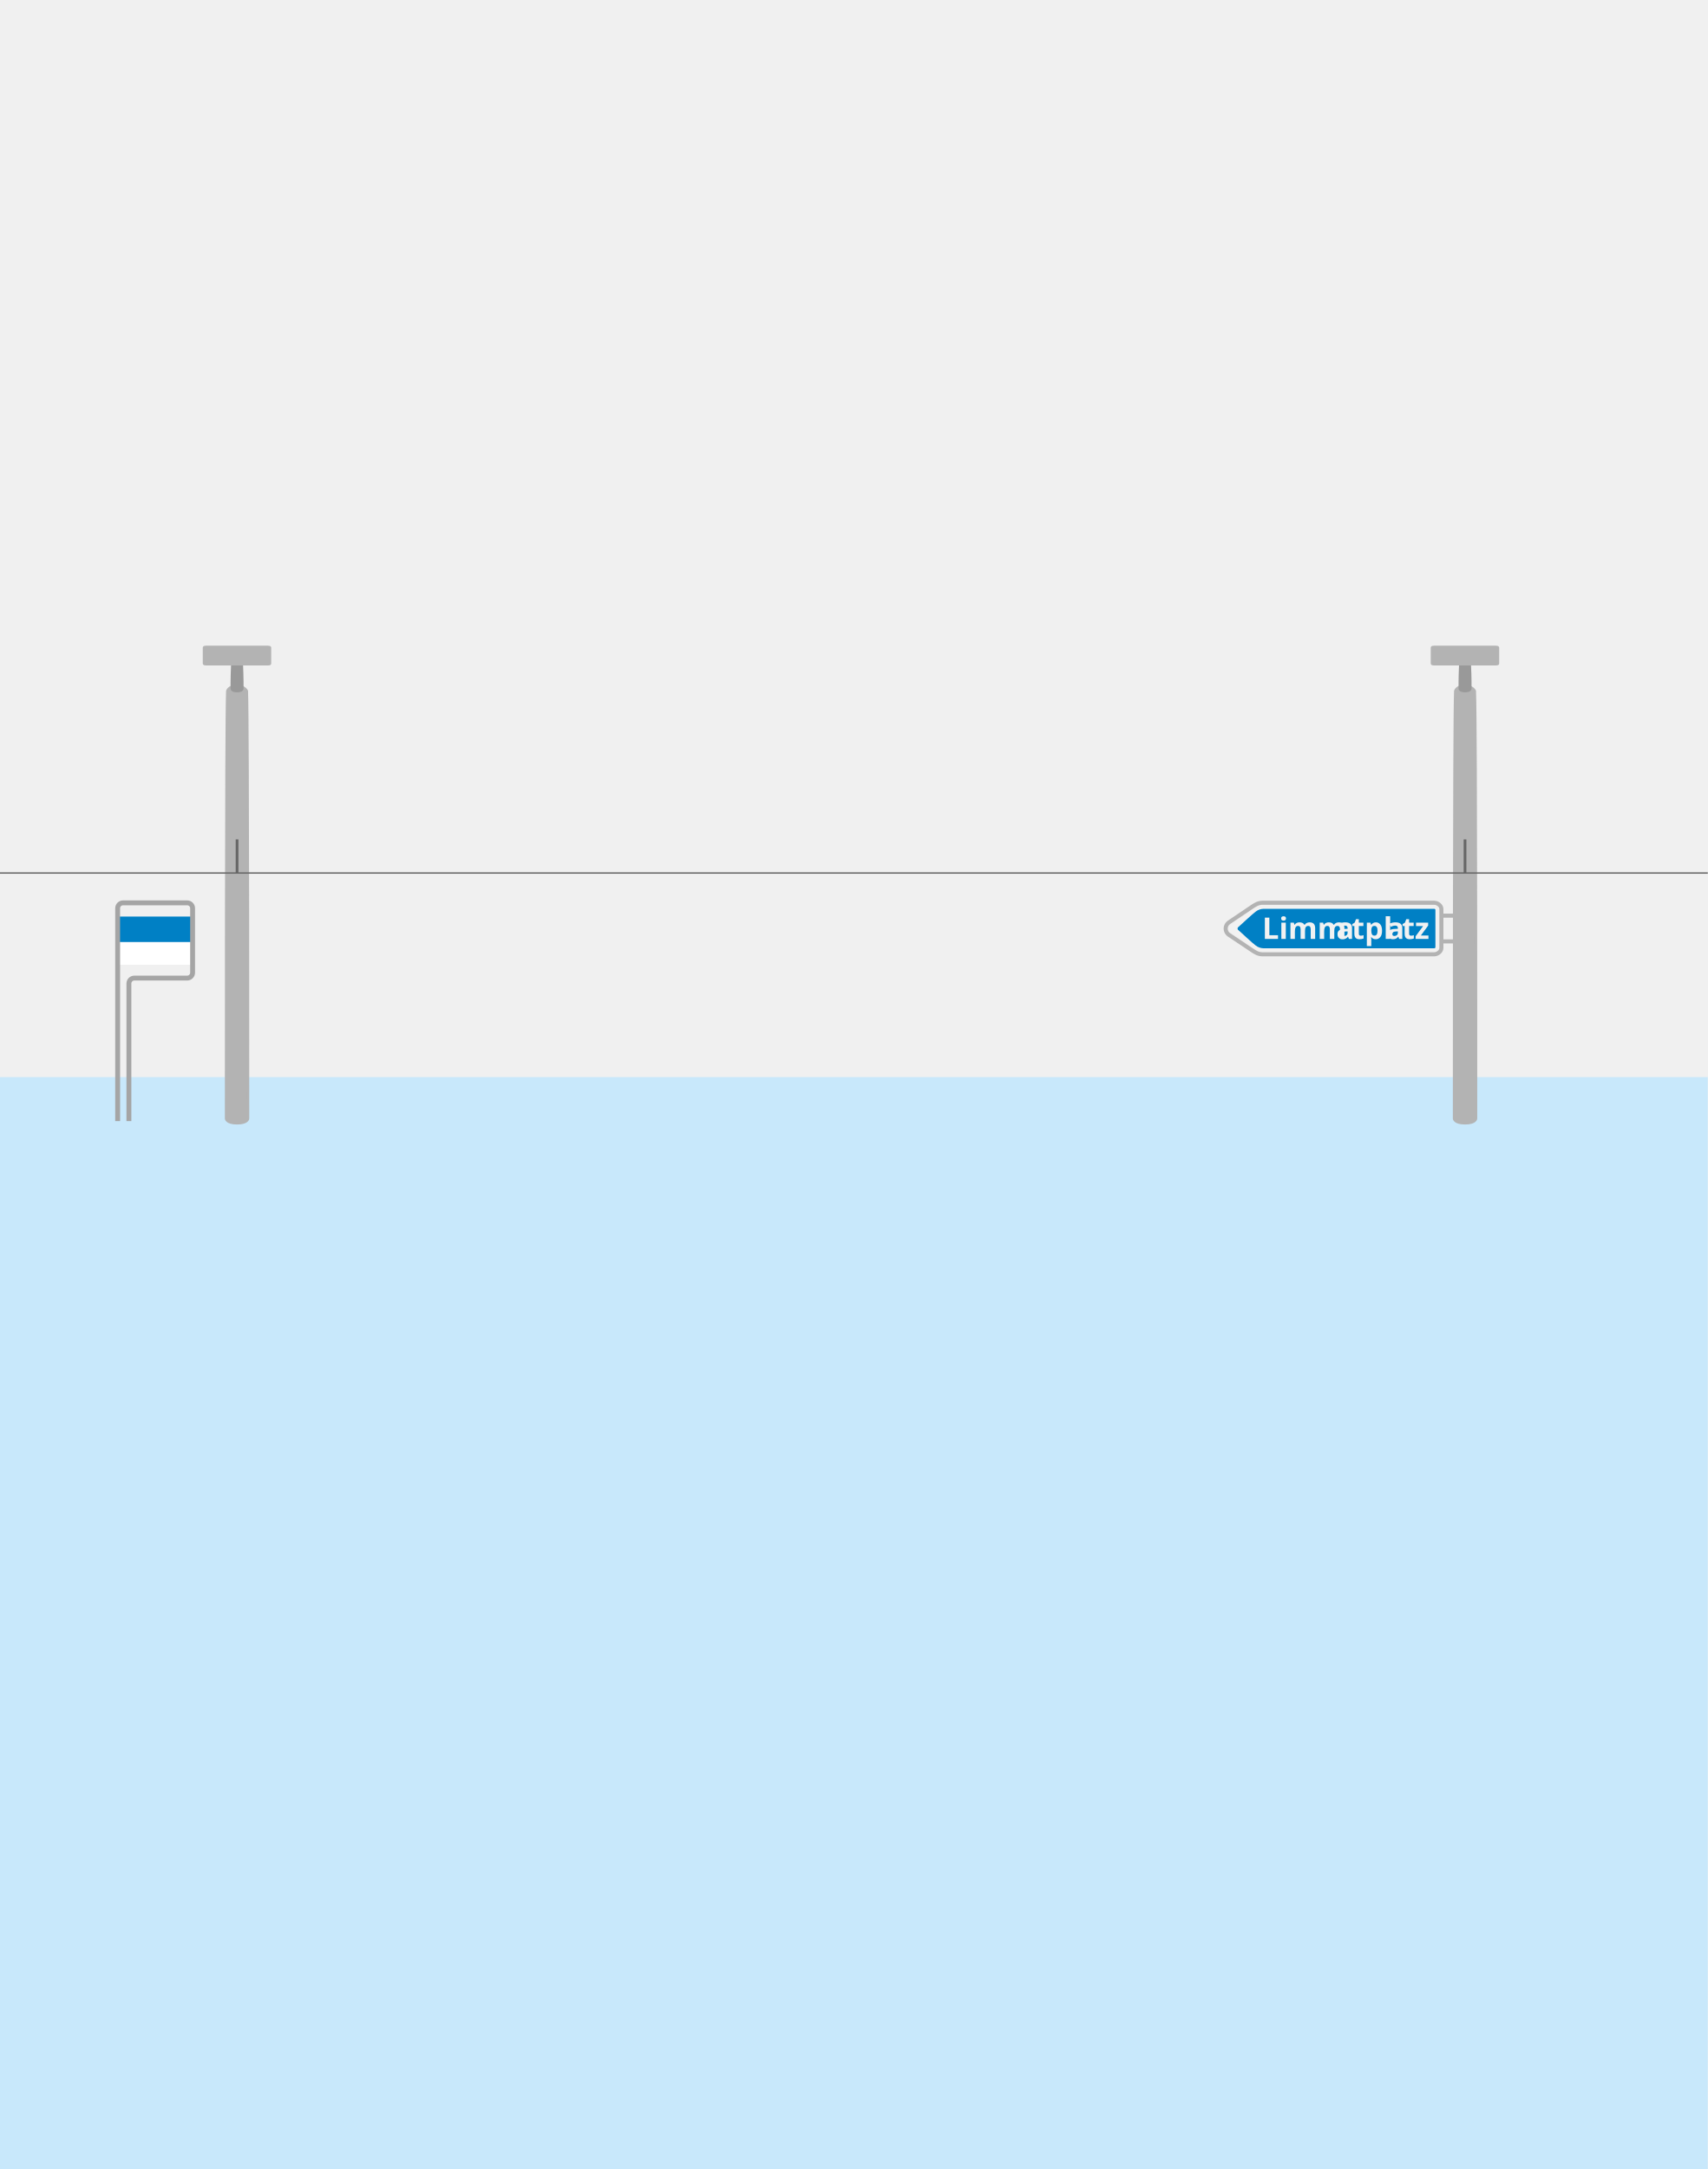
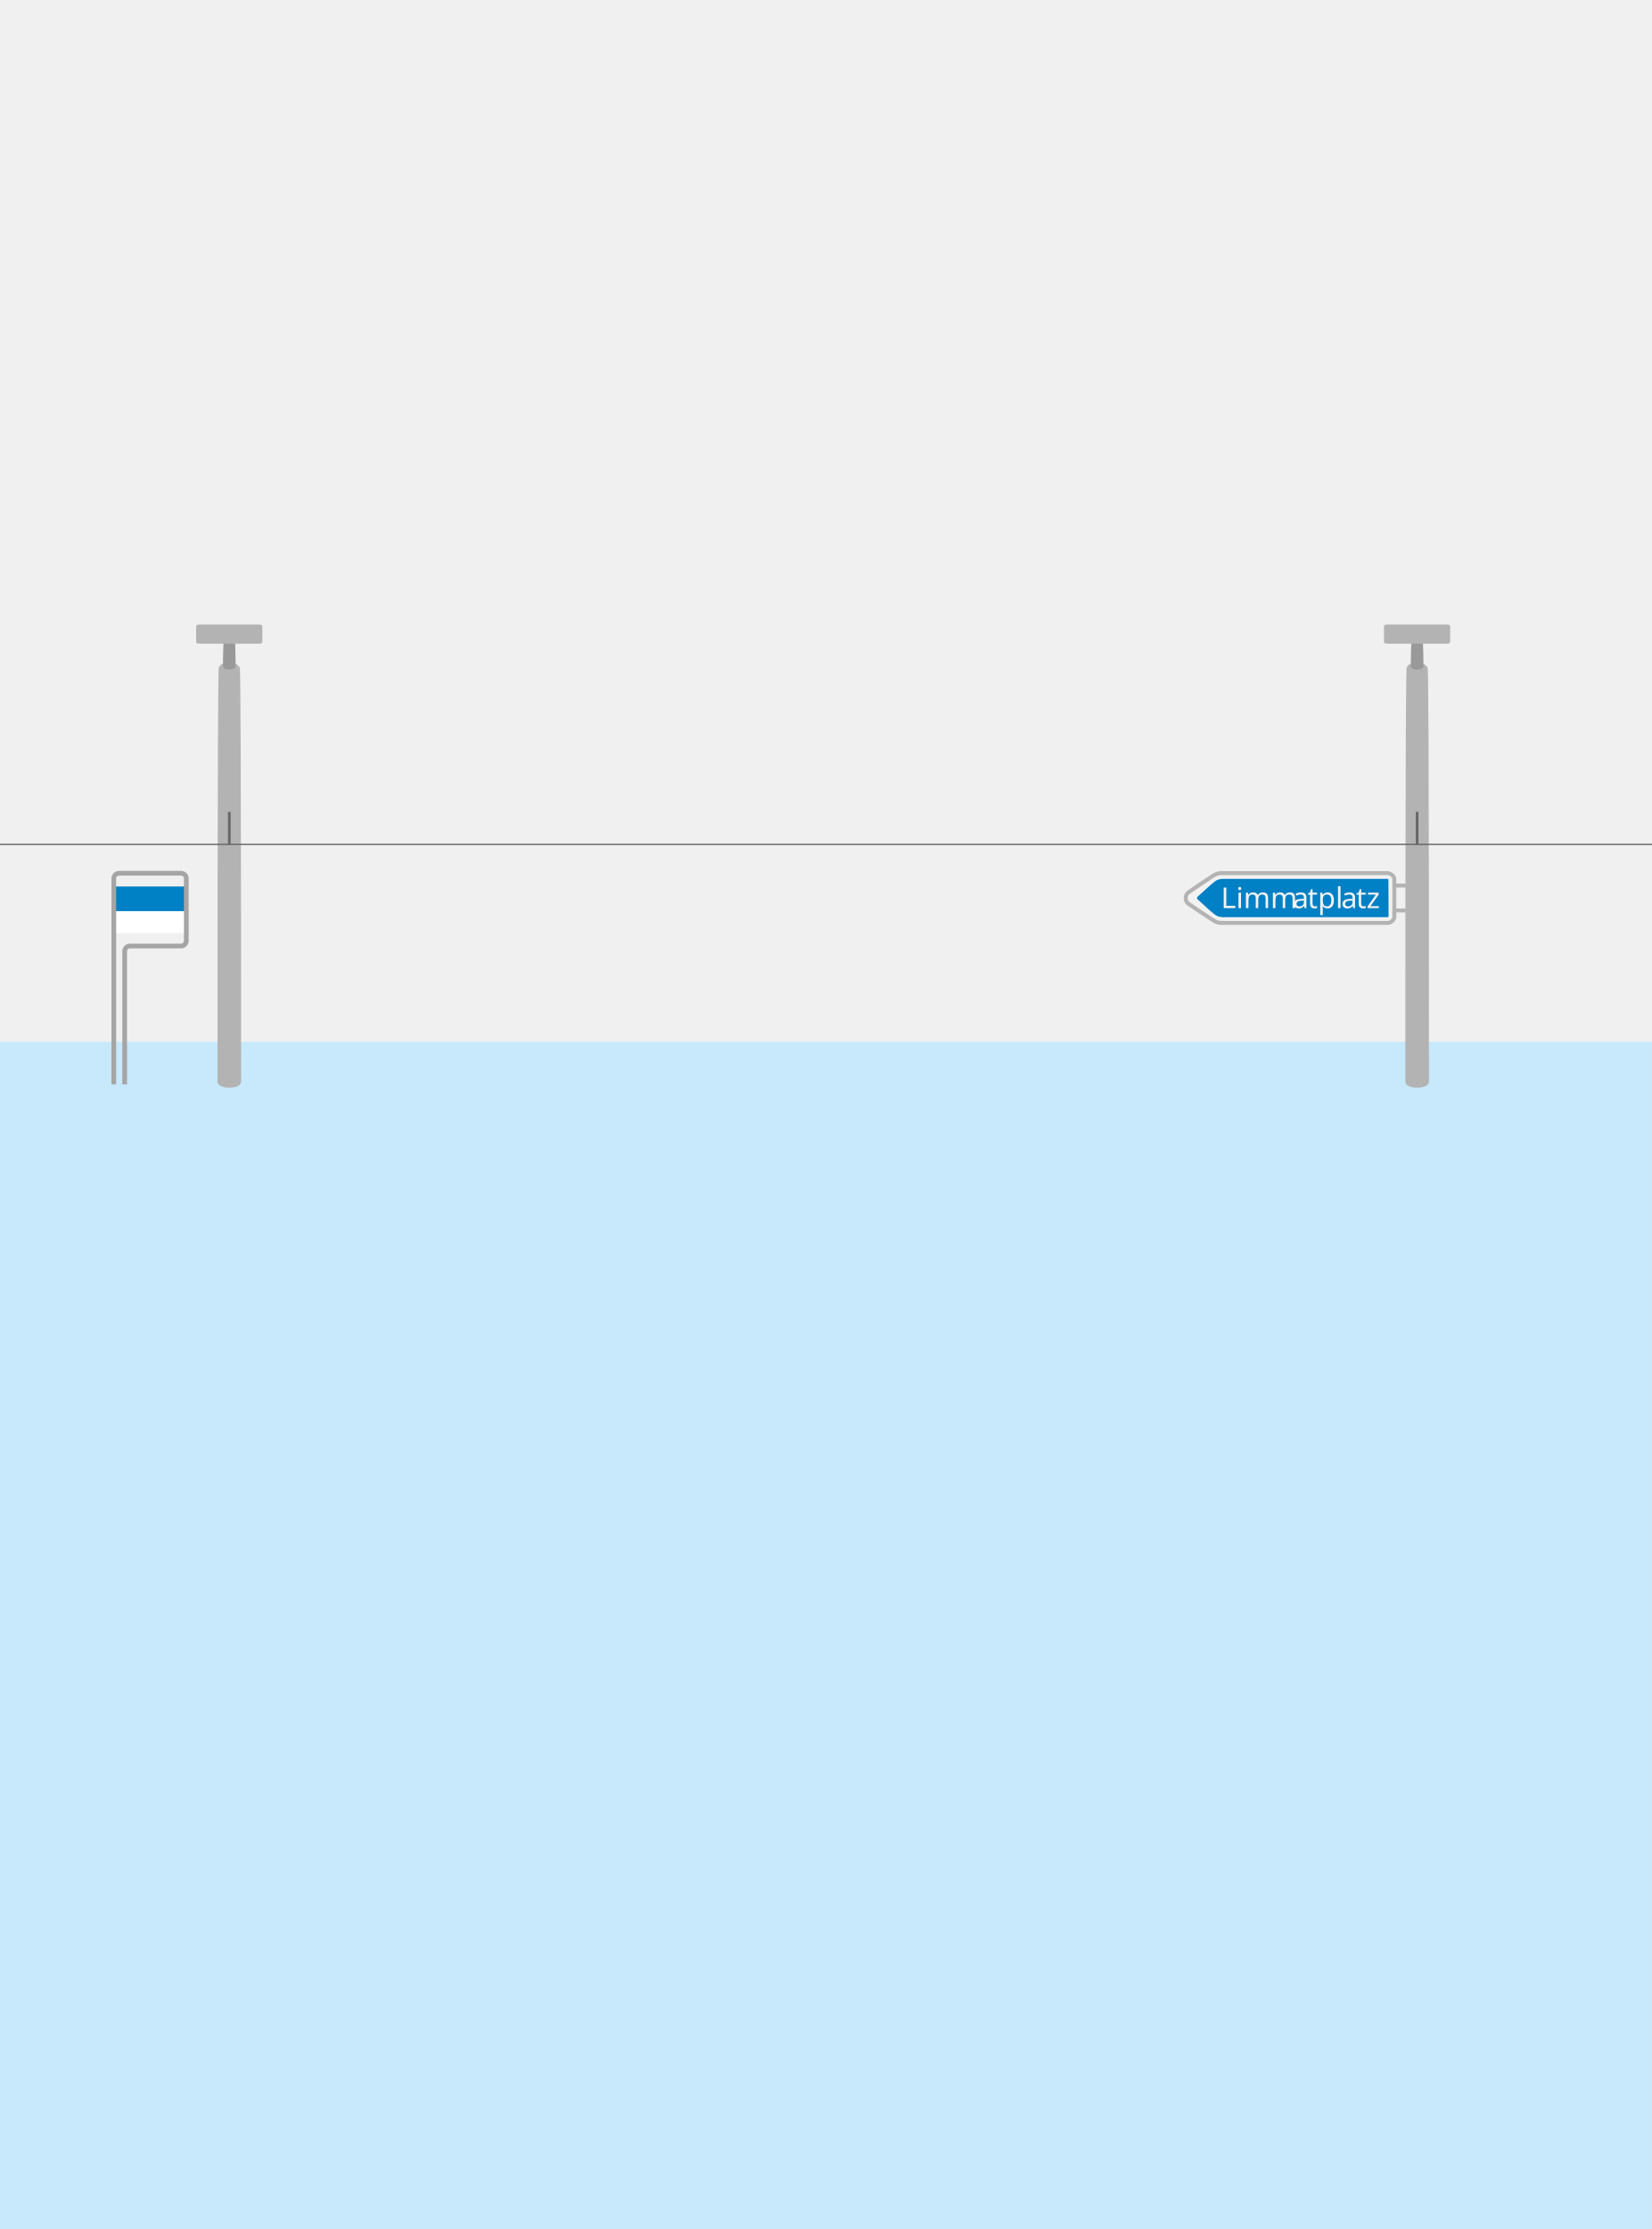
- <svg xmlns="http://www.w3.org/2000/svg" id="Ebene_1" data-name="Ebene 1" viewBox="0 0 1260 1600">
-   <defs>
-     <style>.cls-1{fill:#c8e8fb;}.cls-2{fill:#b3b3b3;}.cls-10,.cls-2{stroke:#b3b3b3;}.cls-10,.cls-2,.cls-3,.cls-4,.cls-5,.cls-8,.cls-9{stroke-miterlimit:10;}.cls-2,.cls-3,.cls-4{stroke-width:2px;}.cls-3{fill:#999;stroke:#999;}.cls-10,.cls-4,.cls-5,.cls-8{fill:none;}.cls-4,.cls-5{stroke:#666;}.cls-6{fill:#fff;}.cls-7{fill:#0080c5;}.cls-8{stroke:#a5a5a5;stroke-width:3.6px;}.cls-12,.cls-13,.cls-9{fill:#f2f2f2;}.cls-9{stroke:#f2f2f2;stroke-width:4px;}.cls-10{stroke-width:3px;}.cls-11,.cls-12,.cls-13{isolation:isolate;}.cls-12,.cls-13{font-size:22px;font-family:Barlow-Bold, Barlow;font-weight:700;}.cls-13{letter-spacing:-0.01em;}</style>
-   </defs>
-   <rect class="cls-1" y="794.57" width="1259.96" height="805.43" />
-   <path class="cls-2" d="M182.9,825.2s.1-292.6-.9-315.5c0,0-1.7-3.6-7.4-3.6s-6.8,3.6-6.8,3.6c-1,22.9-.9,315.5-.9,315.5s.2,3.3,8,3.3S182.9,825.2,182.9,825.2Z" />
-   <path class="cls-3" d="M178.7,508.1s.1-7.4-.4-18.4c0,0-.8-1.7-3.5-1.7s-3.3,1.7-3.3,1.7c-.5,11-.4,18.4-.4,18.4s.1,1.6,3.8,1.6S178.7,508.1,178.7,508.1Z" />
-   <line class="cls-4" x1="174.9" y1="619.2" x2="174.9" y2="644.1" />
-   <path class="cls-2" d="M199.1,489.5c0,.2-.6.4-1.4.4H152c-.8,0-1.4-.2-1.4-.4V477.7c0-.2.6-.4,1.4-.4h45.7c.8,0,1.4.2,1.4.4Z" />
-   <path class="cls-2" d="M1088.9,825.2s.2-292.6-.9-315.5c0,0-1.7-3.6-7.4-3.6s-6.8,3.6-6.8,3.6c-1,22.9-.9,315.5-.9,315.5s.2,3.3,8,3.3S1088.9,825.2,1088.9,825.2Z" />
-   <path class="cls-3" d="M1084.7,508.1s.1-7.4-.4-18.4c0,0-.8-1.7-3.5-1.7s-3.3,1.7-3.3,1.7c-.5,11-.4,18.4-.4,18.4s.1,1.6,3.8,1.6S1084.7,508.1,1084.7,508.1Z" />
-   <line class="cls-4" x1="1080.9" y1="619.2" x2="1080.9" y2="644.1" />
-   <path class="cls-2" d="M1105.1,489.5c0,.2-.6.4-1.4.4H1058c-.8,0-1.4-.2-1.4-.4V477.7c0-.2.6-.4,1.4-.4h45.7c.8,0,1.4.2,1.4.4Z" />
-   <line class="cls-5" x1="-0.2" y1="644" x2="1260" y2="644" />
-   <rect class="cls-6" x="86.7" y="676.1" width="55.4" height="35.6" />
-   <rect class="cls-7" x="86.7" y="676.1" width="55.5" height="18.8" />
-   <path class="cls-8" d="M95.1,827V725.5a4,4,0,0,1,4-4h39a4,4,0,0,0,4-4V670a4,4,0,0,0-4-4H90.8a4,4,0,0,0-4,4V827" />
-   <path class="cls-9" d="M1059.05,698.7a.82.82,0,0,1-.82.82H932.18a9.79,9.79,0,0,1-5.75-2.07c-1.48-.93-16.76-11.2-16.76-11.2a1.45,1.45,0,0,1,0-2.57s15.27-10.27,16.76-11.2a9.79,9.79,0,0,1,5.75-2.07h126.05a.82.82,0,0,1,.82.82Z" />
-   <path class="cls-7" d="M1059.05,698.7a.82.82,0,0,1-.82.82H932.18a9.79,9.79,0,0,1-5.75-2.07c-1.48-.93-12.57-11.2-12.57-11.2a1.45,1.45,0,0,1,0-2.57s11.09-10.27,12.57-11.2a9.79,9.79,0,0,1,5.75-2.07h126.05a.82.82,0,0,1,.82.82Z" />
-   <path class="cls-10" d="M1058.1,665.92H931.72c-3.56,0-5.59,1.49-7.53,2.71-1.48.92-14.83,9.93-17.53,11.81a5.58,5.58,0,0,0-.17,9c1.77,1.24,16.22,10.9,17.69,11.82,1.94,1.21,4,2.71,7.53,2.71H1058.1c2.68,0,5.35-2.24,5.35-4.63V670.52C1063.46,668.16,1060.79,665.92,1058.1,665.92Z" />
-   <line class="cls-10" x1="1063.25" y1="675.44" x2="1072.34" y2="675.44" />
-   <line class="cls-10" x1="1063.25" y1="694.44" x2="1072.34" y2="694.44" />
-   <g class="cls-11">
-     <text class="cls-12" transform="translate(931.23 692.62)">Limm</text>
-     <text class="cls-13" transform="translate(985.88 692.62)">a</text>
-     <text class="cls-12" transform="translate(997.19 692.62)">tpl</text>
-     <text class="cls-13" transform="translate(1022.97 692.62)">a</text>
-     <text class="cls-12" transform="translate(1034.28 692.62)">tz</text>
-   </g>
+ <svg xmlns="http://www.w3.org/2000/svg" version="1.1" id="Ebene_1" x="0px" y="0px" viewBox="0 0 1260 1700" style="enable-background:new 0 0 1260 1700;" xml:space="preserve">
+   <style type="text/css">
+ 	.st0{fill:#C8E8FB;}
+ 	.st1{fill:#B3B3B3;stroke:#B3B3B3;stroke-width:2;stroke-miterlimit:10;}
+ 	.st2{fill:#999999;stroke:#999999;stroke-width:2;stroke-miterlimit:10;}
+ 	.st3{fill:none;stroke:#666666;stroke-width:2;stroke-miterlimit:10;}
+ 	.st4{fill:none;stroke:#666666;stroke-miterlimit:10;}
+ 	.st5{fill:#FFFFFF;}
+ 	.st6{fill:#0080C5;}
+ 	.st7{fill:none;stroke:#A5A5A5;stroke-width:3.6;stroke-miterlimit:10;}
+ 	.st8{fill:#F2F2F2;stroke:#F2F2F2;stroke-width:4;stroke-miterlimit:10;}
+ 	.st9{fill:none;stroke:#B3B3B3;stroke-width:3;stroke-miterlimit:10;}
+ 	.st10{fill:#F2F2F2;}
+ 	.st11{font-family:'Barlow-Bold';}
+ 	.st12{font-size:22px;}
+ </style>
+   <rect y="794.6" class="st0" width="1260" height="905.4" />
+   <path class="st1" d="M182.9,825.2c0,0,0.1-292.6-0.9-315.5c0,0-1.7-3.6-7.4-3.6s-6.8,3.6-6.8,3.6c-1,22.9-0.9,315.5-0.9,315.5  s0.2,3.3,8,3.3S182.9,825.2,182.9,825.2z" />
+   <path class="st2" d="M178.7,508.1c0,0,0.1-7.4-0.4-18.4c0,0-0.8-1.7-3.5-1.7s-3.3,1.7-3.3,1.7c-0.5,11-0.4,18.4-0.4,18.4  s0.1,1.6,3.8,1.6S178.7,508.1,178.7,508.1z" />
+   <line class="st3" x1="174.9" y1="619.2" x2="174.9" y2="644.1" />
+   <path class="st1" d="M199.1,489.5c0,0.2-0.6,0.4-1.4,0.4H152c-0.8,0-1.4-0.2-1.4-0.4v-11.8c0-0.2,0.6-0.4,1.4-0.4h45.7  c0.8,0,1.4,0.2,1.4,0.4L199.1,489.5z" />
+   <path class="st1" d="M1088.9,825.2c0,0,0.2-292.6-0.9-315.5c0,0-1.7-3.6-7.4-3.6s-6.8,3.6-6.8,3.6c-1,22.9-0.9,315.5-0.9,315.5  s0.2,3.3,8,3.3S1088.9,825.2,1088.9,825.2z" />
+   <path class="st2" d="M1084.7,508.1c0,0,0.1-7.4-0.4-18.4c0,0-0.8-1.7-3.5-1.7s-3.3,1.7-3.3,1.7c-0.5,11-0.4,18.4-0.4,18.4  s0.1,1.6,3.8,1.6S1084.7,508.1,1084.7,508.1z" />
+   <line class="st3" x1="1080.9" y1="619.2" x2="1080.9" y2="644.1" />
+   <path class="st1" d="M1105.1,489.5c0,0.2-0.6,0.4-1.4,0.4H1058c-0.8,0-1.4-0.2-1.4-0.4v-11.8c0-0.2,0.6-0.4,1.4-0.4h45.7  c0.8,0,1.4,0.2,1.4,0.4V489.5z" />
+   <line class="st4" x1="-0.2" y1="644" x2="1260" y2="644" />
+   <rect x="86.7" y="676.1" class="st5" width="55.4" height="35.6" />
+   <rect x="86.7" y="676.1" class="st6" width="55.5" height="18.8" />
+   <path class="st7" d="M95.1,827V725.5c0-2.2,1.8-4,4-4h39c2.2,0,4-1.8,4-4V670c0-2.2-1.8-4-4-4H90.8c-2.2,0-4,1.8-4,4v157" />
+   <path class="st8" d="M1059.1,698.7c0,0.5-0.4,0.8-0.8,0.8H932.2c-2.1-0.1-4.1-0.8-5.8-2.1c-1.5-0.9-16.8-11.2-16.8-11.2  c-0.7-0.4-1-1.2-0.6-2c0.1-0.3,0.4-0.5,0.6-0.6c0,0,15.3-10.3,16.8-11.2c1.6-1.3,3.7-2,5.8-2.1h126c0.5,0,0.8,0.4,0.8,0.8  L1059.1,698.7z" />
+   <path class="st6" d="M1059.1,698.7c0,0.5-0.4,0.8-0.8,0.8H932.2c-2.1-0.1-4.1-0.8-5.8-2.1c-1.5-0.9-12.6-11.2-12.6-11.2  c-0.7-0.4-1-1.2-0.6-2c0.1-0.3,0.4-0.5,0.6-0.6c0,0,11.1-10.3,12.6-11.2c1.6-1.3,3.7-2,5.8-2.1h126c0.5,0,0.8,0.4,0.8,0.8  L1059.1,698.7z" />
+   <path class="st9" d="M1058.1,665.9H931.7c-3.6,0-5.6,1.5-7.5,2.7c-1.5,0.9-14.8,9.9-17.5,11.8c-2.5,1.8-3.1,5.3-1.3,7.8  c0.3,0.5,0.7,0.9,1.2,1.2c1.8,1.2,16.2,10.9,17.7,11.8c1.9,1.2,4,2.7,7.5,2.7h126.4c2.7,0,5.3-2.2,5.3-4.6v-28.8  C1063.5,668.2,1060.8,665.9,1058.1,665.9z" />
+   <line class="st9" x1="1063.2" y1="675.4" x2="1072.3" y2="675.4" />
+   <line class="st9" x1="1063.2" y1="694.4" x2="1072.3" y2="694.4" />
+   <text transform="matrix(1 0 0 1 931.23 692.62)" class="st10 st11 st12">Limm</text>
+   <text transform="matrix(1 0 0 1 985.88 692.62)" class="st10 st11 st12">a</text>
+   <text transform="matrix(1 0 0 1 997.19 692.62)" class="st10 st11 st12">tpl</text>
+   <text transform="matrix(1 0 0 1 1022.97 692.62)" class="st10 st11 st12">a</text>
+   <text transform="matrix(1 0 0 1 1034.28 692.62)" class="st10 st11 st12">tz</text>
</svg>
